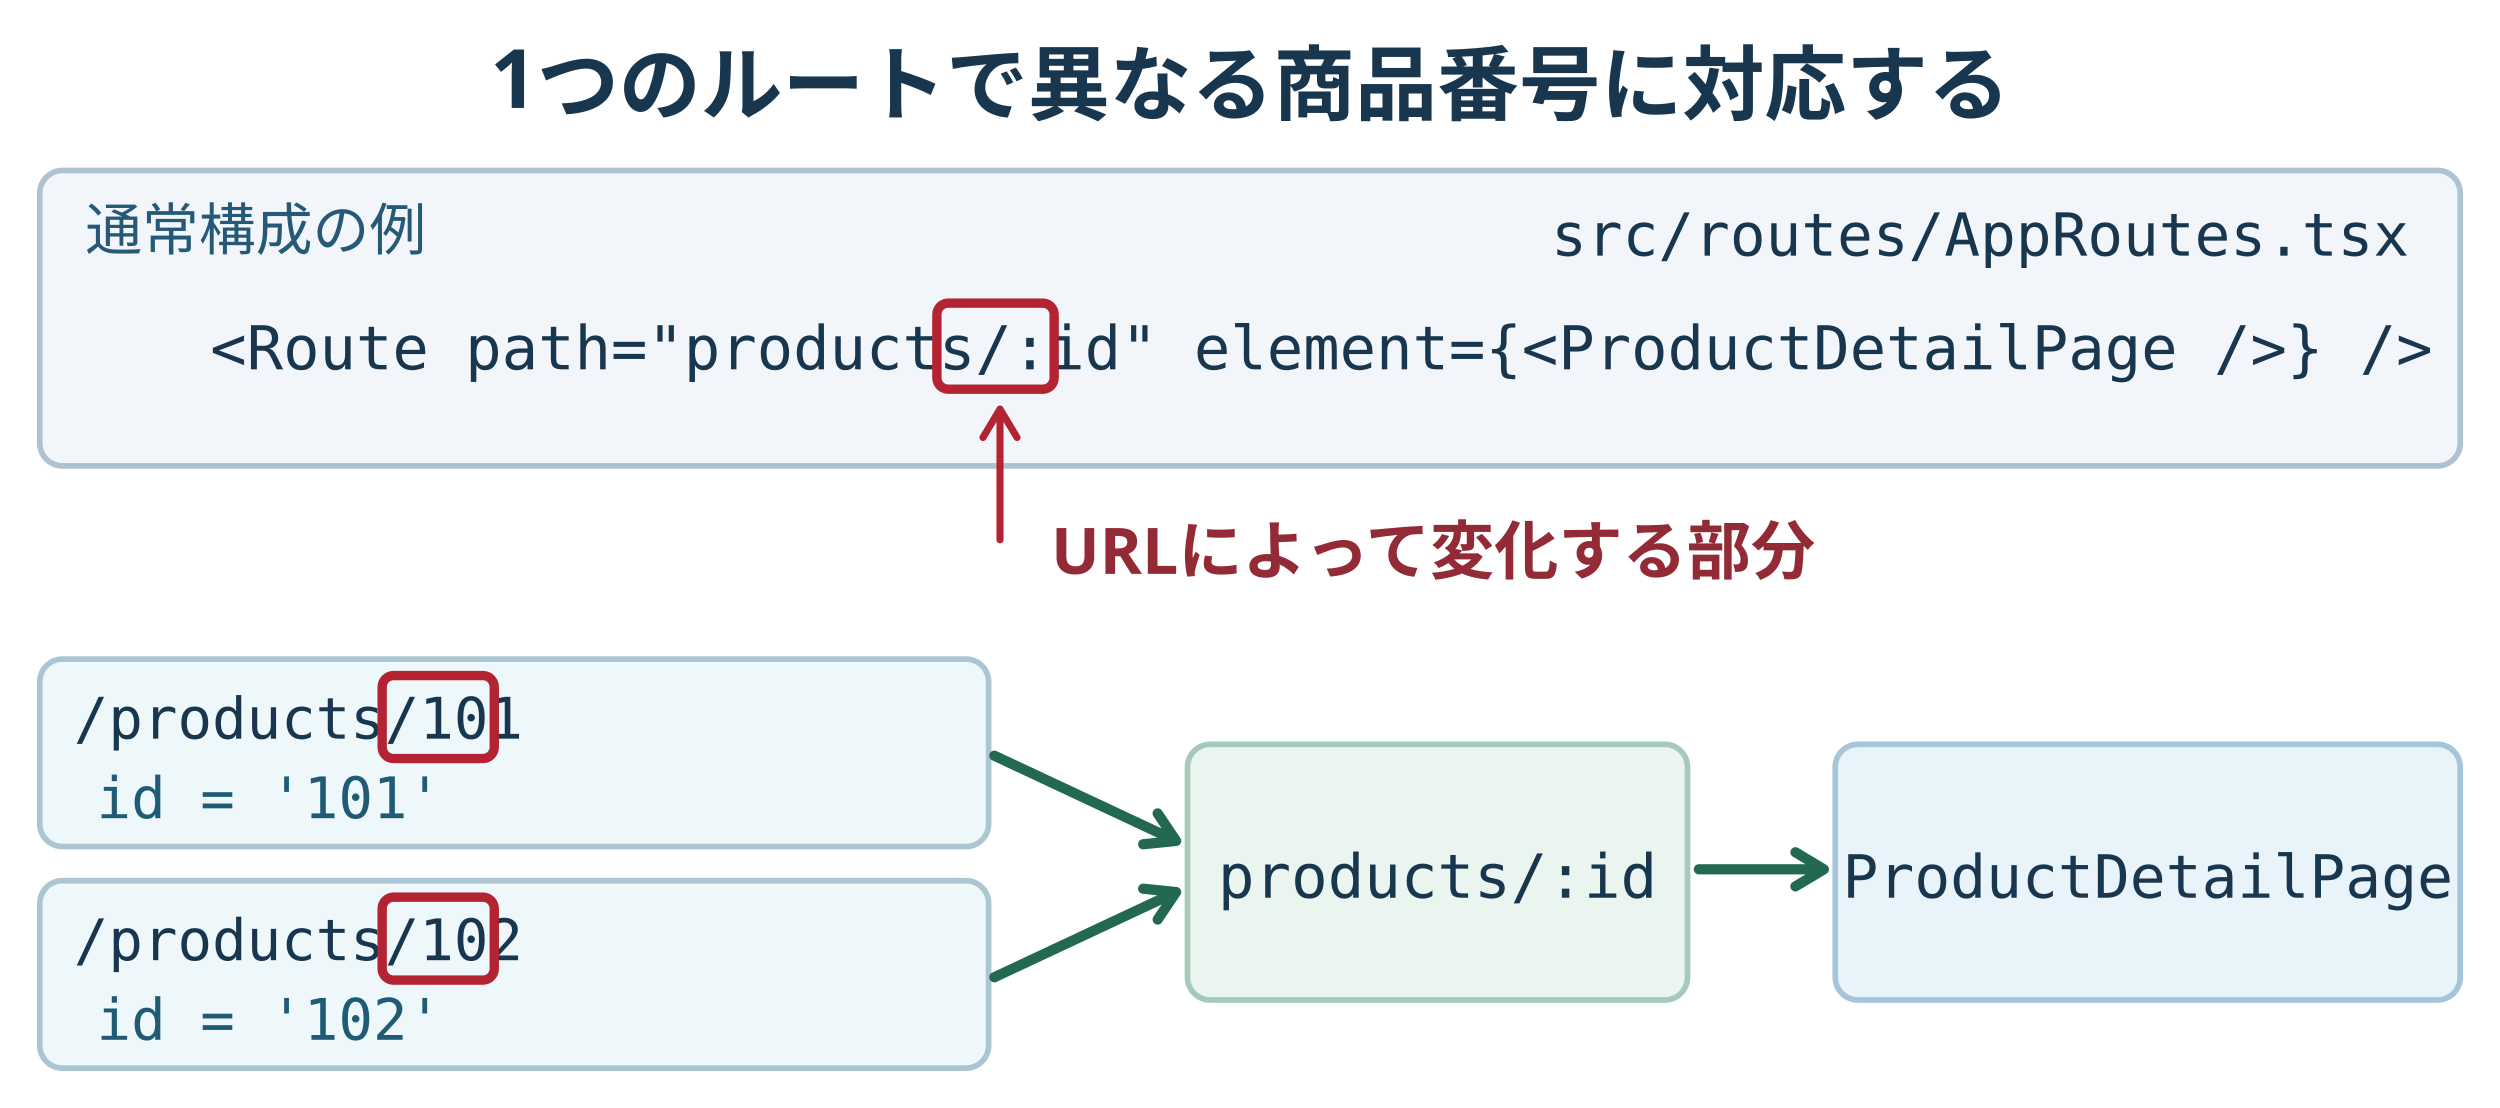
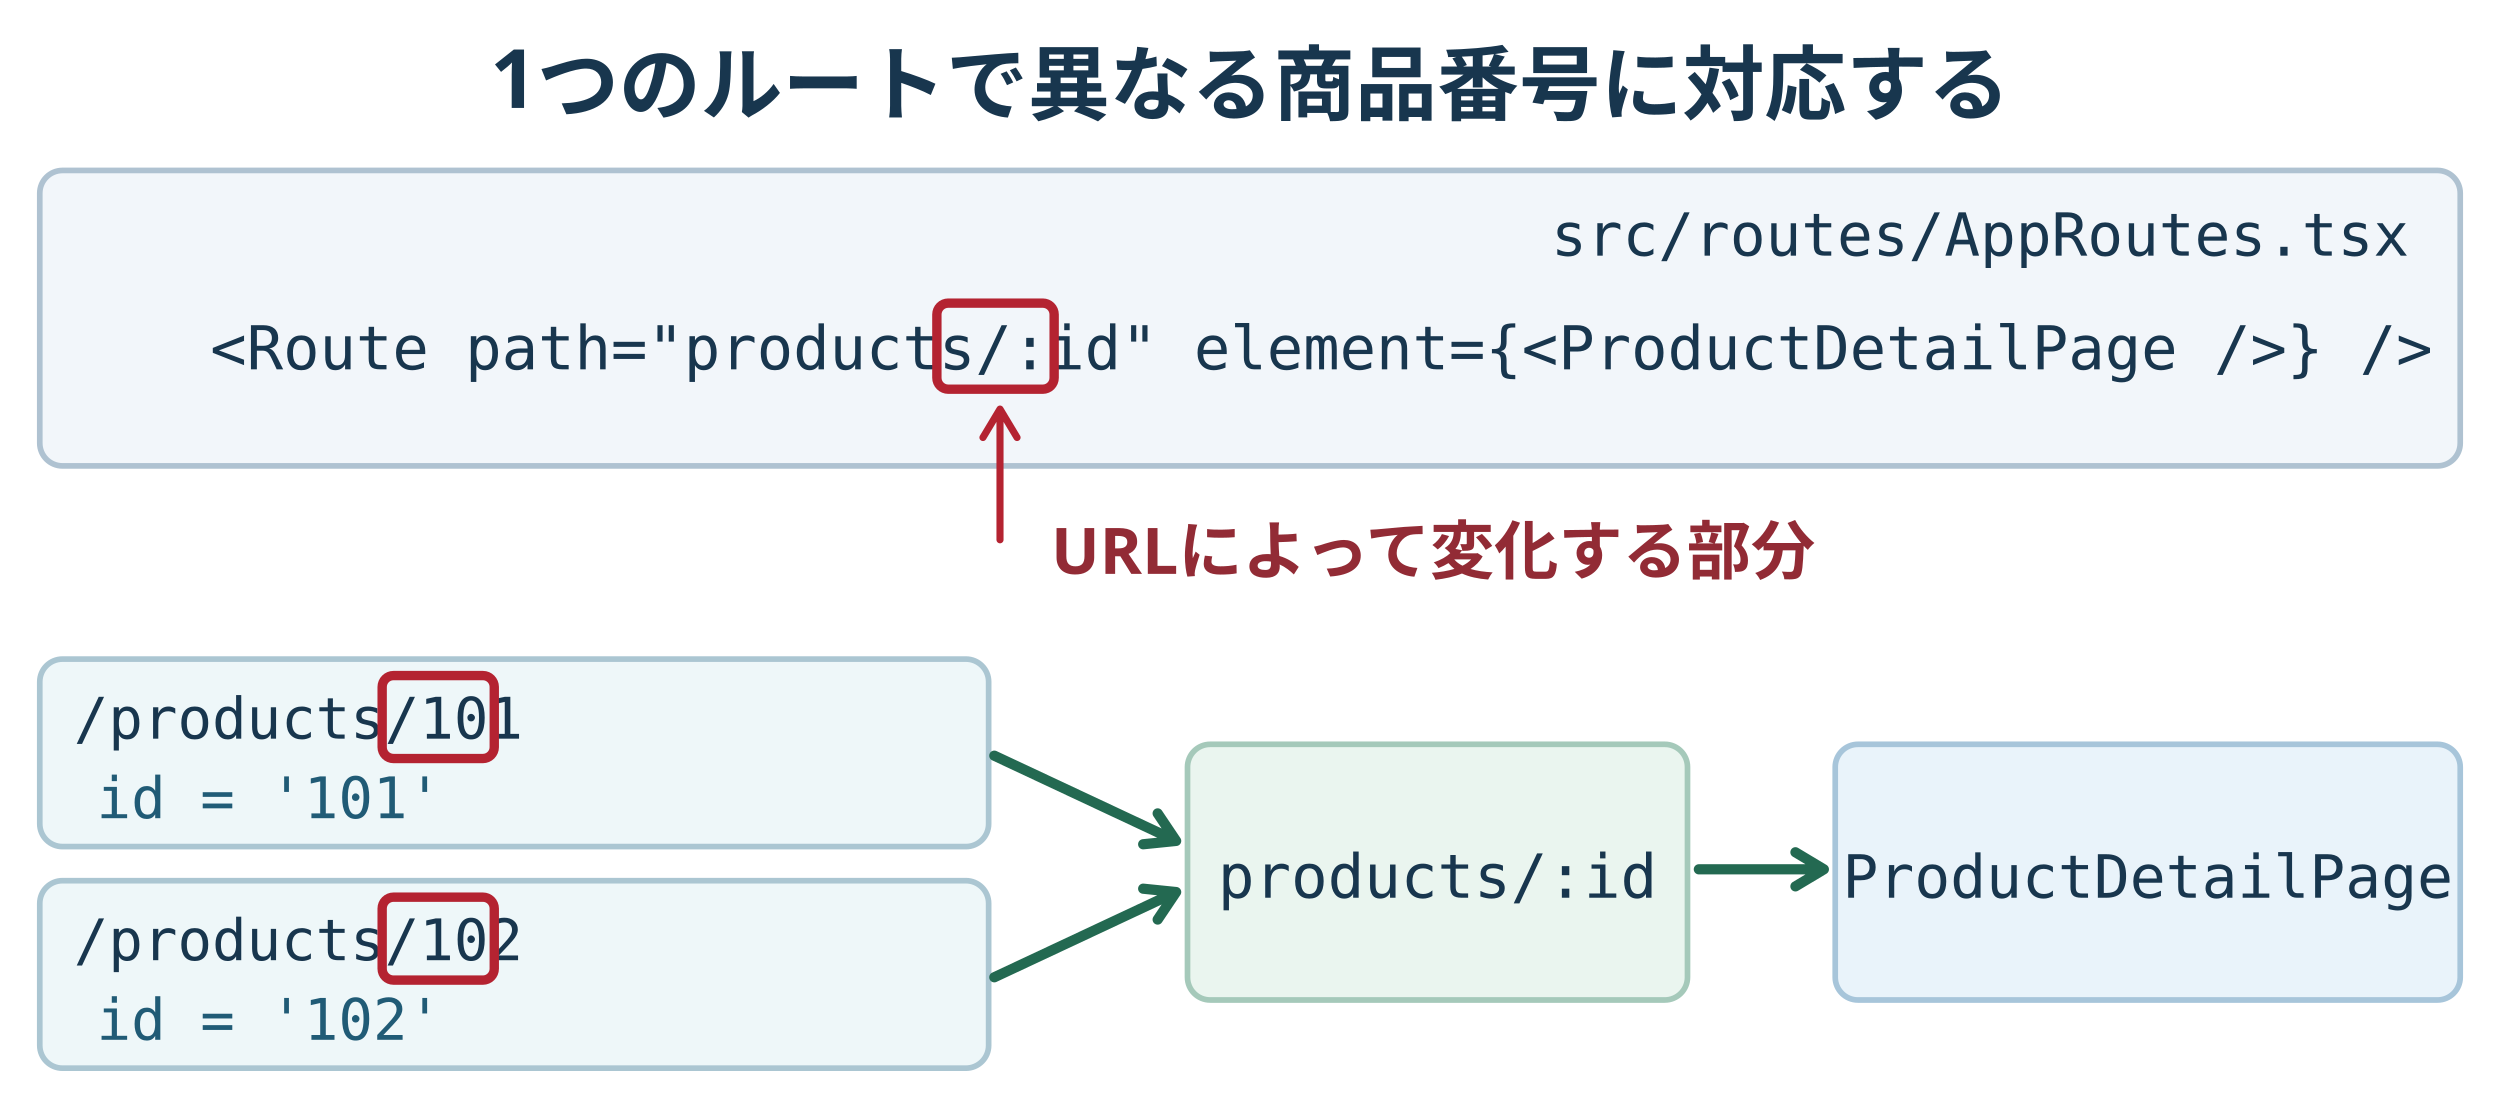
<svg xmlns="http://www.w3.org/2000/svg" width="440" height="195" viewBox="0 0 440 195" font-family="Meiryo, sans-serif" role="img">
  <text x="220.0" y="19" font-size="14.4" fill="#18364e" text-anchor="middle" font-weight="700">1つのルートで異なる商品番号に対応する</text>
  <rect x="7" y="30" width="426" height="52" rx="4" fill="#f2f6fa" stroke="#afc2d1" stroke-width="1" />
  <text x="424" y="45" font-size="10.45" fill="#18364e" text-anchor="end" font-family="Consolas, MS Gothic, monospace">src/routes/AppRoutes.tsx</text>
  <text x="37.00 42.88 48.76 54.64 60.53 66.41 72.29 78.17 84.05 89.93 95.82 101.70 107.58 113.46 119.34 125.22 131.10 136.99 142.87 148.75 154.63 160.51 166.39 172.28 178.16 184.04 189.92 195.80 201.68 207.56 213.45 219.33 225.21 231.09 236.97 242.85 248.73 254.62 260.50 266.38 272.26 278.14 284.02 289.91 295.79 301.67 307.55 313.43 319.31 325.19 331.08 336.96 342.84 348.72 354.60 360.48 366.37 372.25 378.13 384.01 389.89" y="65" font-family="Consolas, MS Gothic, monospace" font-size="10.65" fill="#18364e" xml:space="preserve">&lt;Route path="products/:id" element={&lt;ProductDetailPage /&gt;} /&gt;</text>
  <rect x="164.89" y="53.35" width="20.64" height="15.15" rx="2" fill="none" stroke="#b42331" stroke-width="1.65" />
  <text x="185" y="101" font-size="11.3" fill="#922b35" text-anchor="start" font-weight="700">URLによって変化する部分</text>
  <path d="M176 95L176 72M173.00 77.00L176 72L179.00 77.00" fill="none" stroke="#b42331" stroke-width="1.25" stroke-linecap="round" stroke-linejoin="round" />
  <rect x="7" y="116" width="167" height="33" rx="4" fill="#eef7f9" stroke="#abc6d2" stroke-width="1" />
  <text x="13.00 18.58 24.16 29.74 35.32 40.90 46.48 52.05 57.63 63.21 68.79 74.37 79.95" y="130" font-family="Consolas, MS Gothic, monospace" font-size="10.1" fill="#18364e" xml:space="preserve">/products/101</text>
  <rect x="67.26" y="118.9" width="19.73" height="14.6" rx="2" fill="none" stroke="#b42331" stroke-width="1.65" />
  <text x="17" y="144" font-size="10.1" fill="#205b76" text-anchor="start" font-family="Consolas, MS Gothic, monospace">id = '101'</text>
  <rect x="7" y="155" width="167" height="33" rx="4" fill="#eef7f9" stroke="#abc6d2" stroke-width="1" />
  <text x="13.00 18.58 24.16 29.74 35.32 40.90 46.48 52.05 57.63 63.21 68.79 74.37 79.95" y="169" font-family="Consolas, MS Gothic, monospace" font-size="10.1" fill="#18364e" xml:space="preserve">/products/102</text>
  <rect x="67.26" y="157.9" width="19.73" height="14.6" rx="2" fill="none" stroke="#b42331" stroke-width="1.65" />
  <text x="17" y="183" font-size="10.1" fill="#205b76" text-anchor="start" font-family="Consolas, MS Gothic, monospace">id = '102'</text>
  <path d="M175 133L207 148M203.75 143.16L207 148L201.20 148.59" fill="none" stroke="#236951" stroke-width="1.8" stroke-linecap="round" stroke-linejoin="round" />
  <path d="M175 172L207 157M201.20 156.41L207 157L203.75 161.84" fill="none" stroke="#236951" stroke-width="1.8" stroke-linecap="round" stroke-linejoin="round" />
  <rect x="209" y="131" width="88" height="45" rx="4" fill="#eaf5ef" stroke="#a5c9ba" stroke-width="1" />
  <text x="253" y="158" font-size="10.7" fill="#18364e" text-anchor="middle" font-family="Consolas, MS Gothic, monospace">products/:id</text>
  <path d="M299 153L321 153M316.00 150.00L321 153L316.00 156.00" fill="none" stroke="#236951" stroke-width="1.8" stroke-linecap="round" stroke-linejoin="round" />
  <rect x="323" y="131" width="110" height="45" rx="4" fill="#e9f3fa" stroke="#a7c5da" stroke-width="1" />
  <text x="378" y="158" font-size="10.5" fill="#18364e" text-anchor="middle" font-family="Consolas, MS Gothic, monospace">ProductDetailPage</text>
-   <text x="15" y="44" font-size="10" fill="#255977" text-anchor="start" font-weight="400">通常構成の例</text>
</svg>
